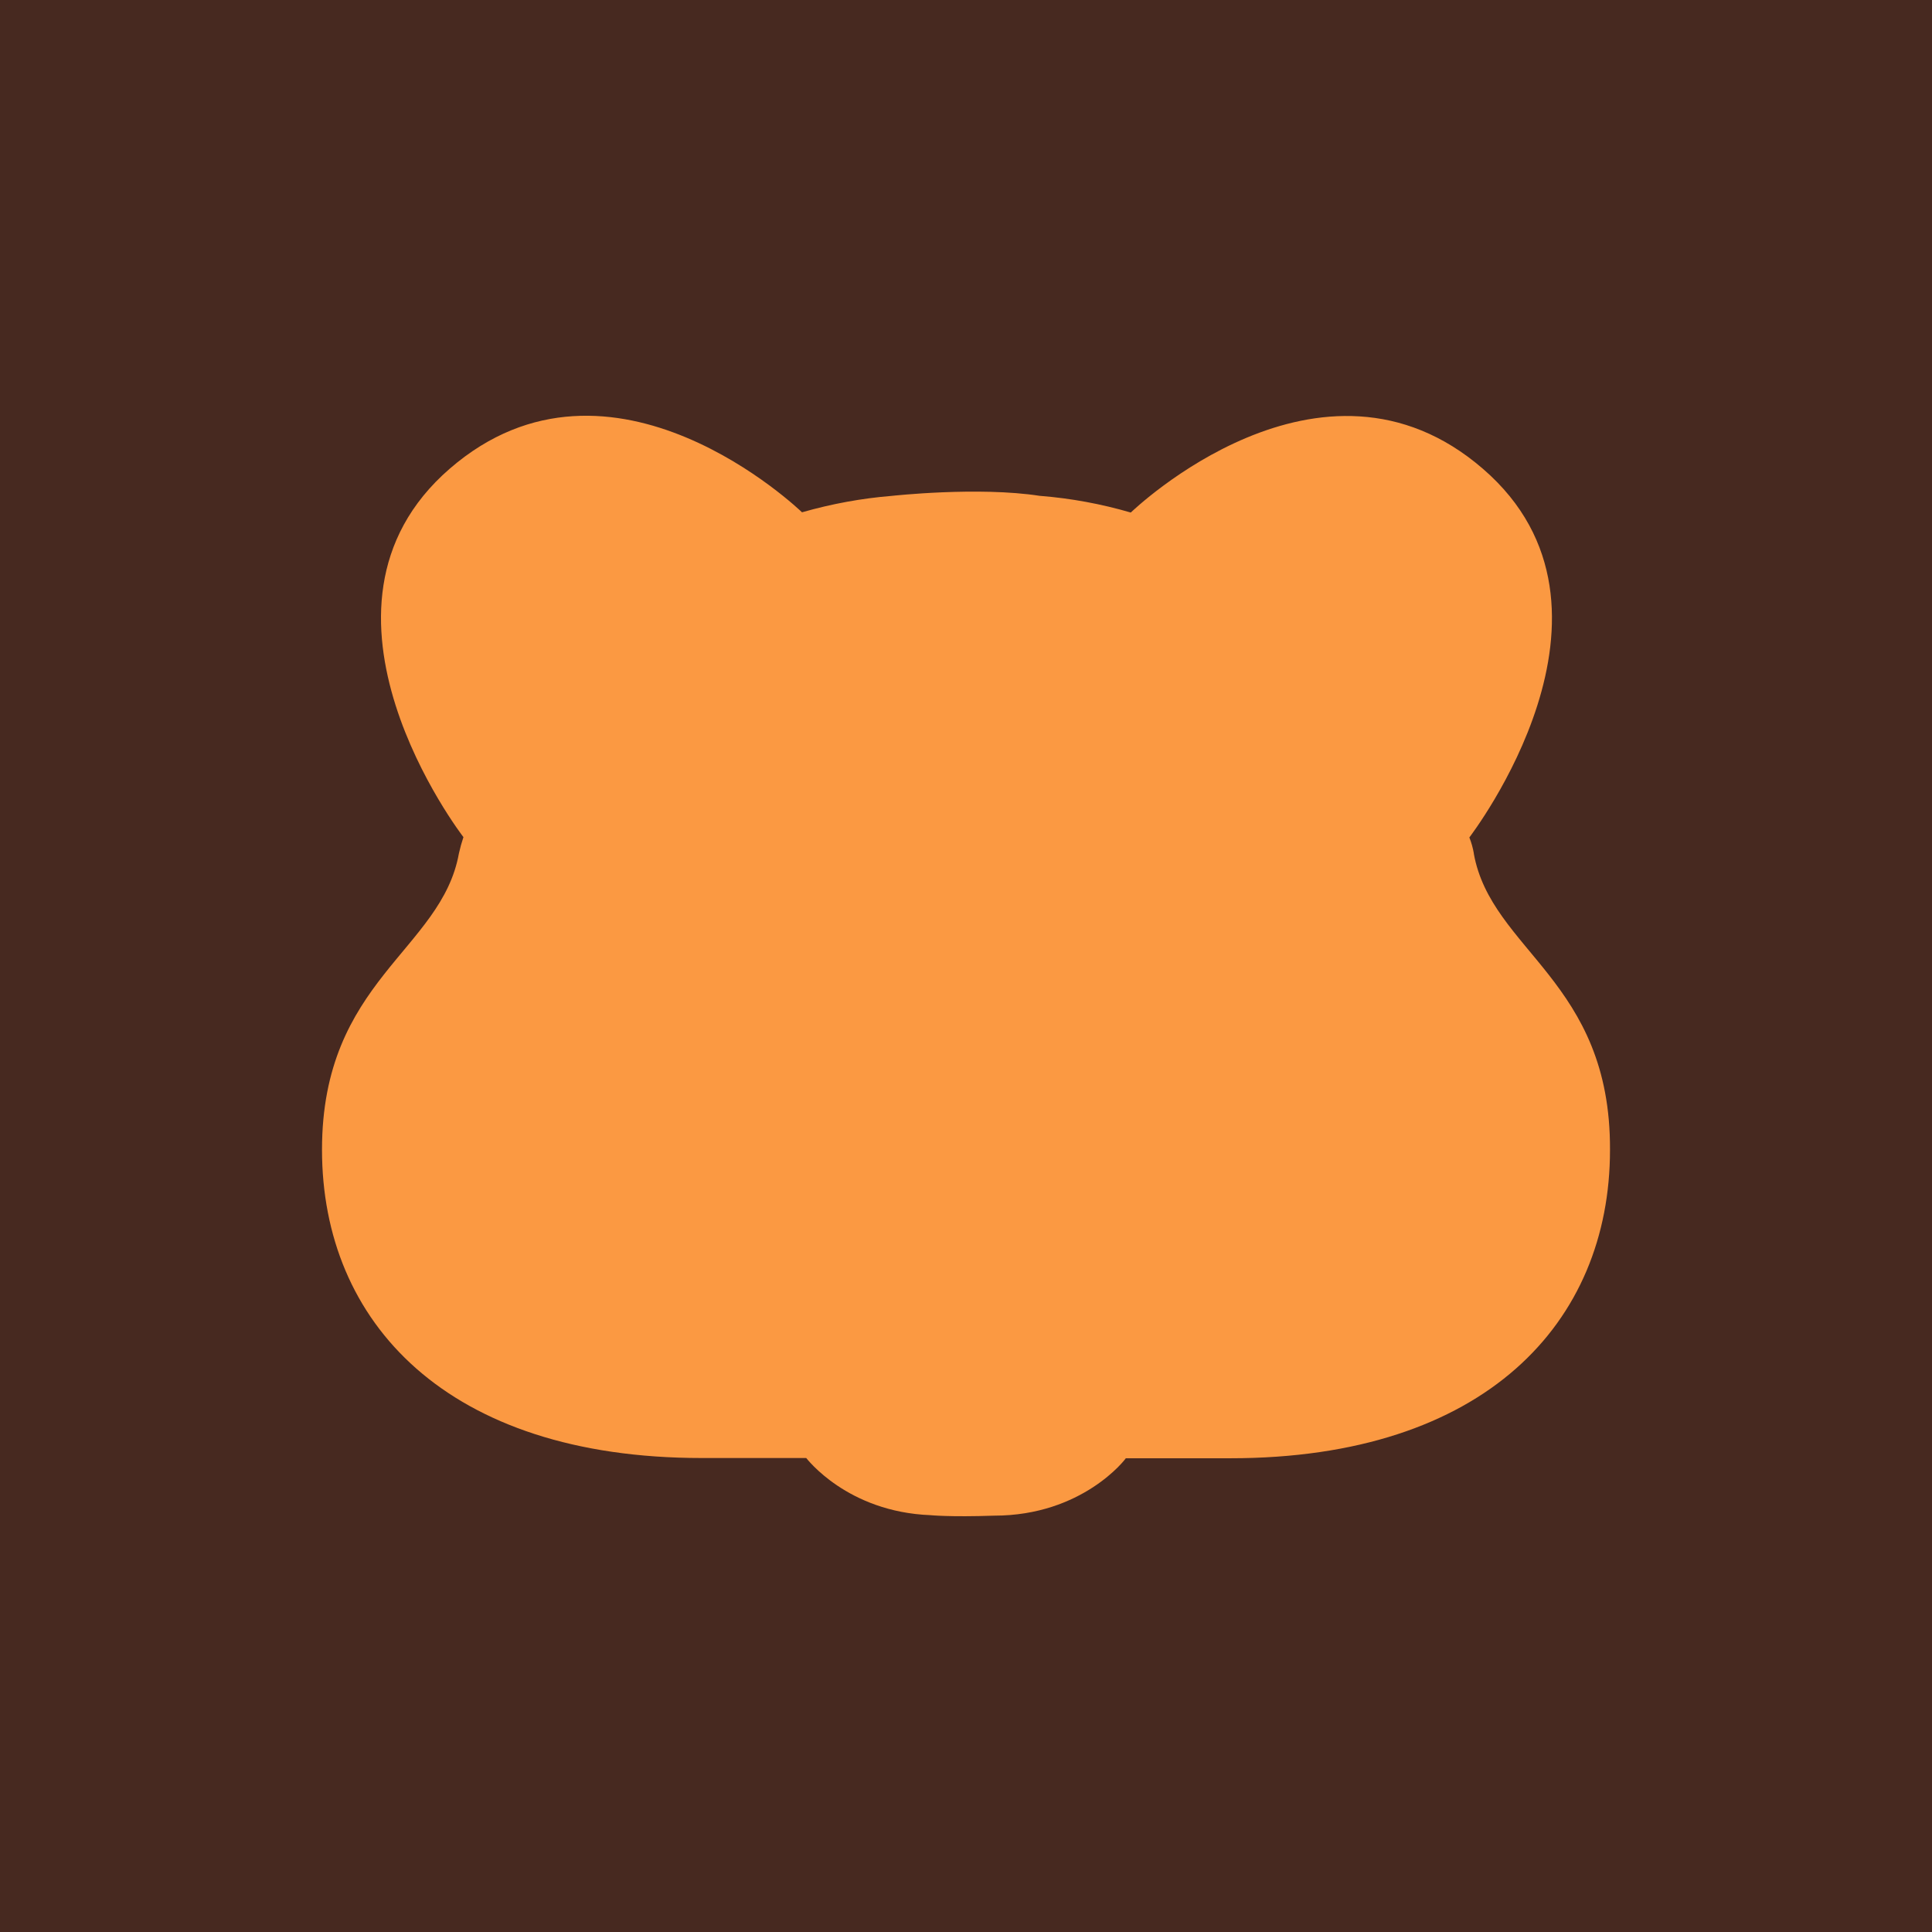
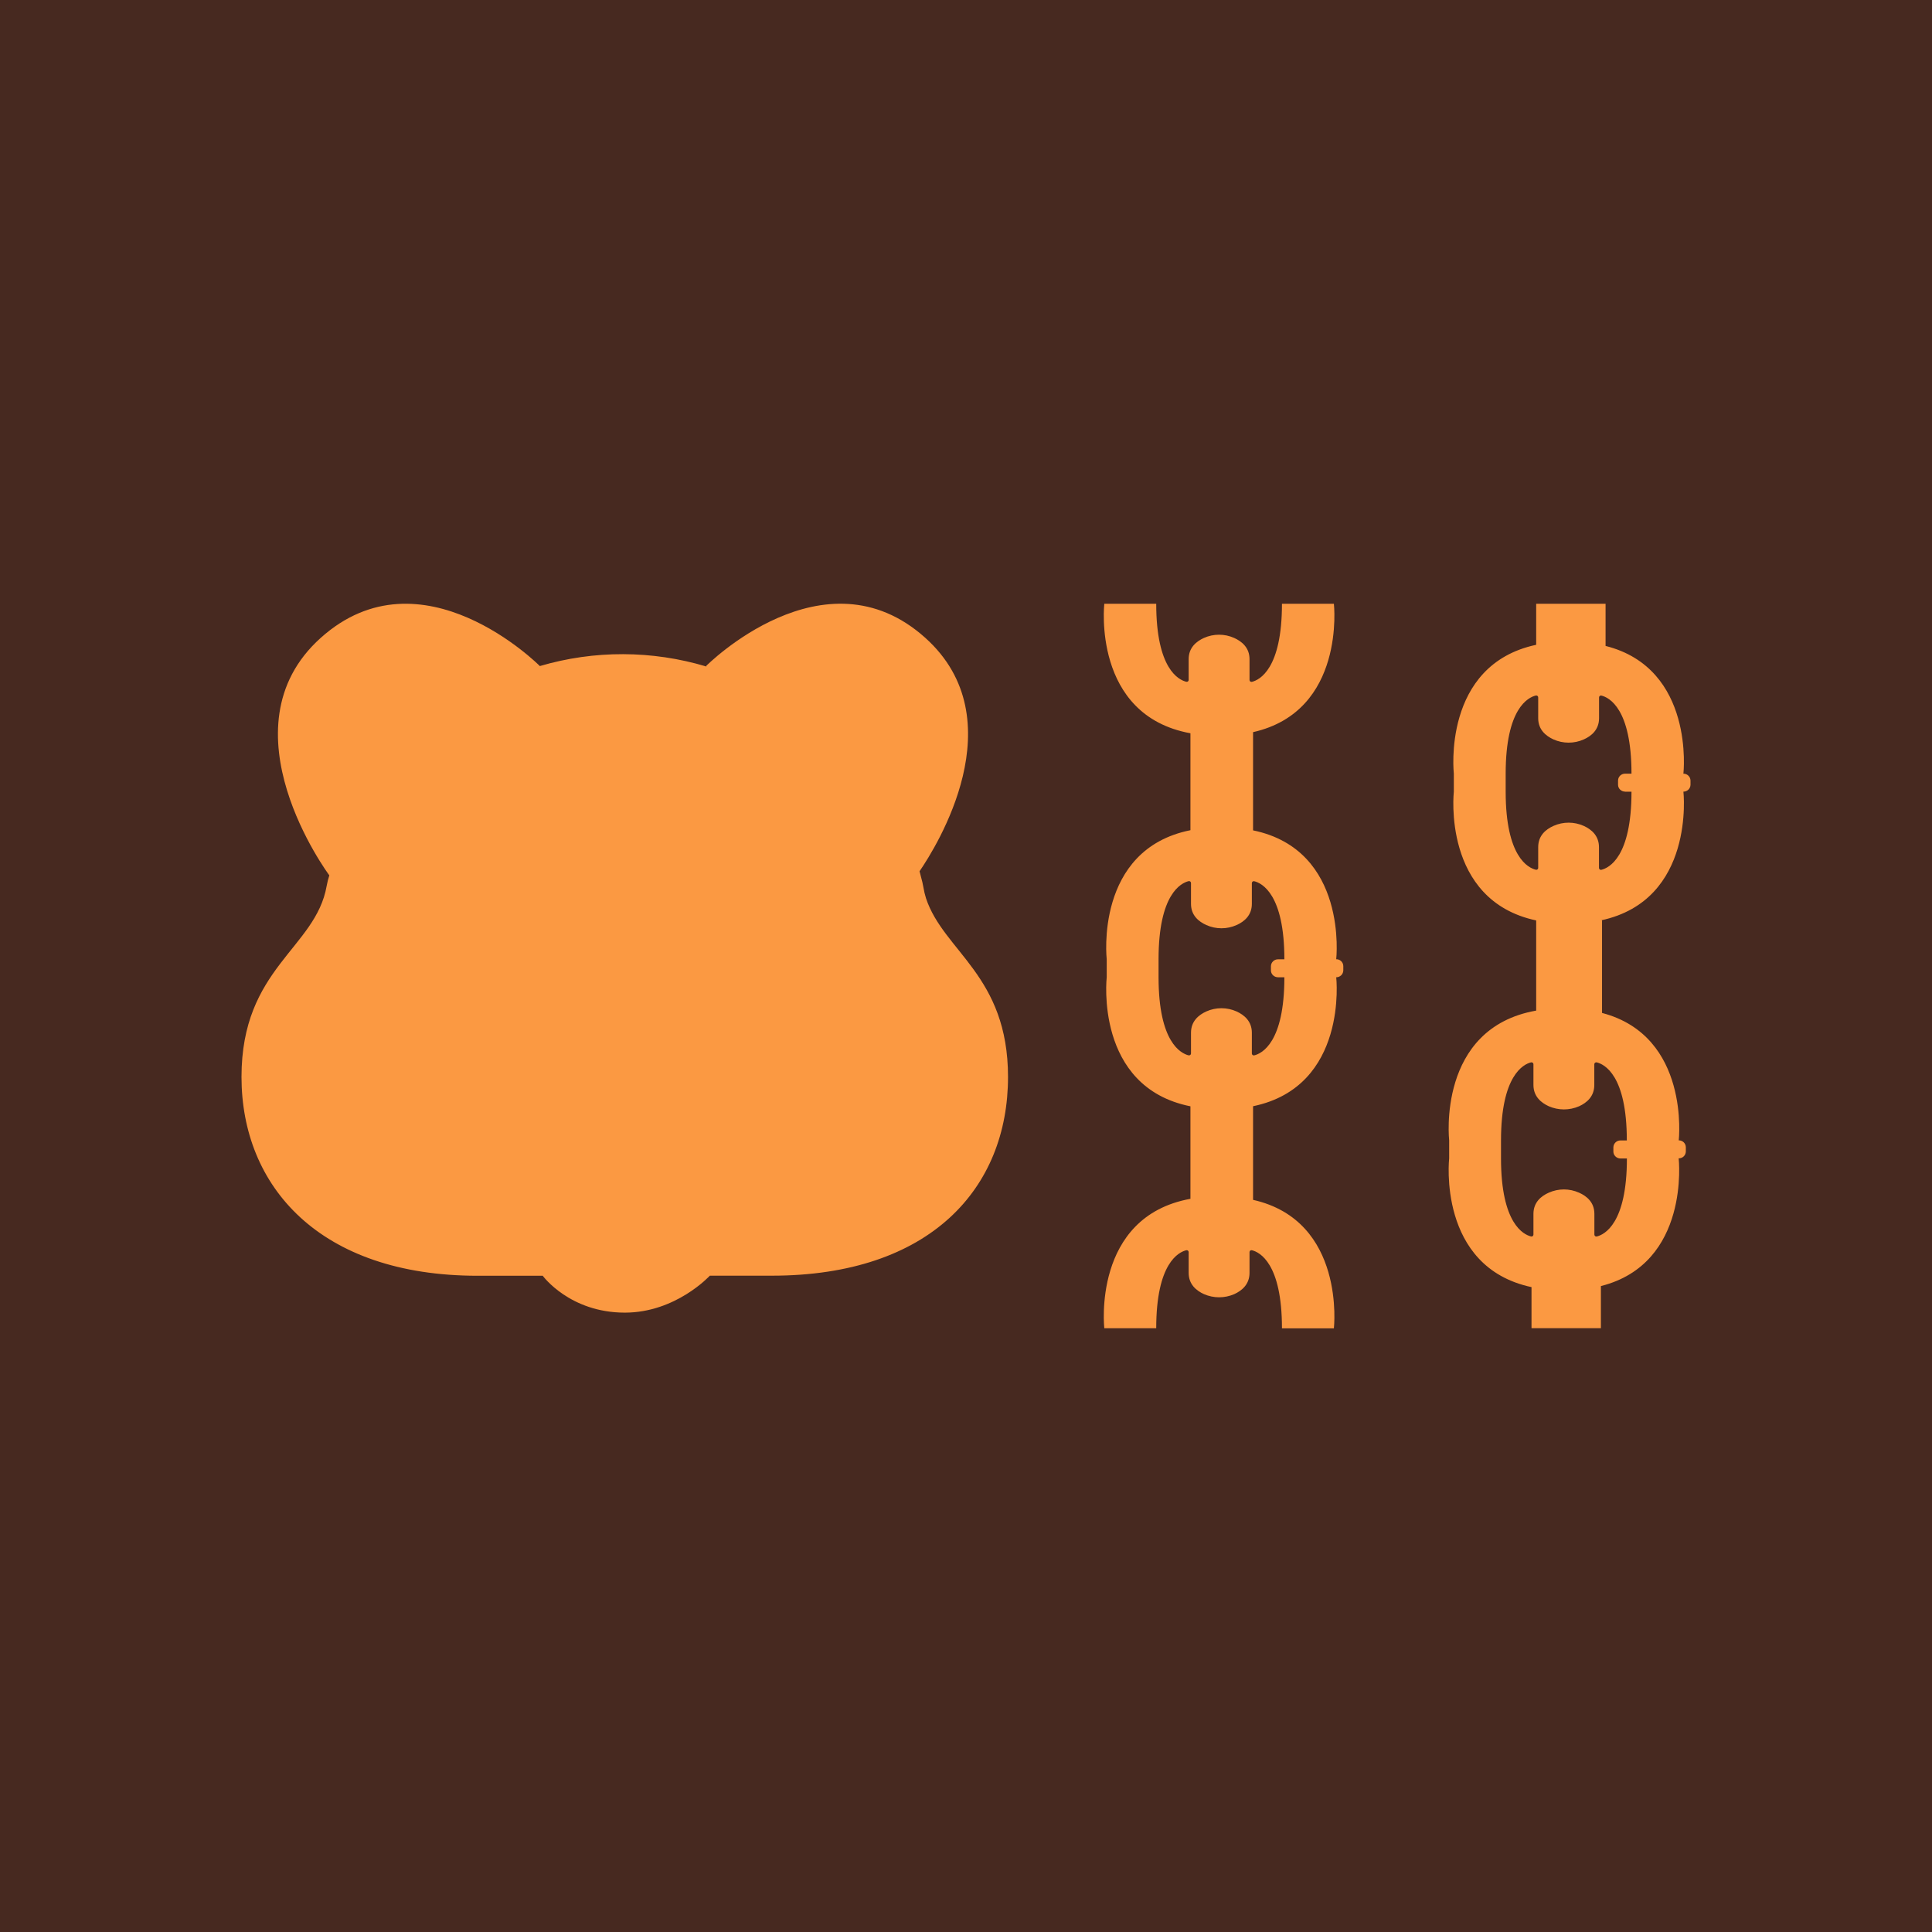
<svg xmlns="http://www.w3.org/2000/svg" width="24" height="24" fill="none" viewBox="0 0 24 24">
  <g clip-path="url(#berachain__a)">
    <path fill="#472920" d="M0 0h24v24H0z" />
-     <path fill="#FB9942" d="M18.309 10.603a1 1 0 0 0-.056-.2c.01-.016 2.186-2.835.17-4.578-2.012-1.743-4.363.53-4.376.542a5.6 5.6 0 0 0-1.124-.207h-.004c-.767-.119-1.842 0-1.842 0-.37.03-.744.098-1.114.204-.013-.012-2.364-2.285-4.376-.542s.16 4.565.17 4.577a2 2 0 0 0-.056.201C5.485 11.807 4 12.18 4 14.282c0 2.142 1.55 3.83 4.717 3.83h1.298c.007.006.508.67 1.544.71 0 0 .24.025.79.006 1.098 0 1.633-.703 1.636-.713h1.298c3.167 0 4.717-1.688 4.717-3.83.01-2.1-1.475-2.475-1.692-3.682" />
+     <path fill="#FB9942" d="M11.503 11.158a1 1 0 0 1-.032-.135l-.013-.064-.035-.136c.208-.303 1.202-1.884.071-2.9-1.255-1.126-2.722.35-2.722.35l.004.007a3.63 3.63 0 0 0-2.07-.006c-.008-.009-1.47-1.474-2.722-.35-1.252 1.123.1 2.94.107 2.95a1 1 0 0 0-.033.131C3.922 11.783 3 12.023 3 13.378s.965 2.47 2.934 2.47h.808c.003.004.336.458 1.02.458.633 0 1.052-.455 1.056-.459h.77c1.97 0 2.934-1.088 2.934-2.469 0-1.262-.8-1.557-1.019-2.22m9.409-1.548s.146-1.306-.967-1.586V7.5h-.862v.51c-1.174.25-1.023 1.6-1.023 1.6v.224s-.151 1.35 1.023 1.6v1.12c-1.237.218-1.081 1.612-1.081 1.612v.223s-.151 1.35 1.023 1.6v.51h.862v-.523c1.113-.28.966-1.587.966-1.587a.086.086 0 0 0 .089-.084v-.054a.086.086 0 0 0-.088-.085s.145-1.295-.953-1.583v-1.15h-.013c1.175-.25 1.024-1.599 1.024-1.599A.087.087 0 0 0 21 9.75v-.054a.087.087 0 0 0-.088-.085m-.703 4.556h-.079a.087.087 0 0 0-.088.085v.054c0 .046.04.085.088.085h.08c0 .81-.28.946-.374.969a.024.024 0 0 1-.03-.023v-.258c0-.143-.095-.221-.19-.263a.46.46 0 0 0-.377 0c-.095.042-.19.12-.19.263v.258a.024.024 0 0 1-.029.023c-.093-.023-.374-.158-.374-.97v-.223c0-.81.28-.947.373-.97.016-.003.03.008.03.023v.258c0 .143.096.221.19.264a.47.47 0 0 0 .378 0c.094-.043.188-.121.188-.264v-.258c0-.015.015-.026.03-.023.094.023.374.158.374.97m-.02-4.332h.078c0 .812-.28.947-.374.97a.024.024 0 0 1-.03-.023v-.258c0-.143-.094-.221-.188-.264a.46.46 0 0 0-.378 0c-.095.043-.189.12-.189.264v.258c0 .015-.015.026-.03.022-.094-.023-.374-.159-.374-.969V9.61c0-.811.28-.947.374-.97a.024.024 0 0 1 .03.024v.258c0 .142.095.22.189.263.12.054.258.054.378 0 .094-.042.189-.12.189-.263v-.258c0-.016.014-.027.03-.023.094.023.373.16.373.97h-.079a.086.086 0 0 0-.088.084v.054c0 .047.04.085.088.085m-3.589 2.082s.152-1.357-1.033-1.601v-1.22C16.72 8.835 16.57 7.5 16.57 7.5h-.645c0 .812-.28.947-.373.97a.024.024 0 0 1-.03-.023v-.259c0-.142-.095-.22-.19-.263a.46.46 0 0 0-.377 0c-.094.043-.189.12-.189.263v.259c0 .015-.015.026-.03.022-.094-.023-.373-.159-.373-.969h-.645s-.155 1.385 1.07 1.609v1.204c-1.194.24-1.04 1.603-1.04 1.603v.224s-.154 1.364 1.04 1.603v1.149c-1.225.223-1.07 1.608-1.07 1.608h.645c0-.811.28-.946.373-.969a.024.024 0 0 1 .03.023v.258c0 .143.095.221.19.264a.47.47 0 0 0 .377 0c.094-.043.189-.121.189-.264v-.258c0-.016.015-.027.03-.023.094.023.373.16.373.97h.645s.15-1.336-1.004-1.596v-1.163c1.185-.245 1.033-1.602 1.033-1.602a.087.087 0 0 0 .088-.085v-.054a.086.086 0 0 0-.088-.085m-.723.224h.079c0 .812-.28.947-.374.97a.024.024 0 0 1-.03-.023v-.258c0-.143-.095-.221-.189-.264a.46.46 0 0 0-.378 0c-.094.043-.189.121-.189.264v.258c0 .015-.015.026-.03.023-.094-.024-.373-.16-.373-.97v-.224c0-.811.28-.947.373-.97a.024.024 0 0 1 .03.024v.258c0 .143.095.22.19.263a.46.46 0 0 0 .377 0c.094-.042.189-.12.189-.263v-.258c0-.016.015-.027.03-.023.094.023.374.16.374.97h-.08a.087.087 0 0 0-.087.084v.054c0 .047.04.085.088.085" />
  </g>
  <defs>
    <clipPath id="berachain__a">
      <path fill="#fff" d="M0 0h24v24H0z" />
    </clipPath>
  </defs>
</svg>
